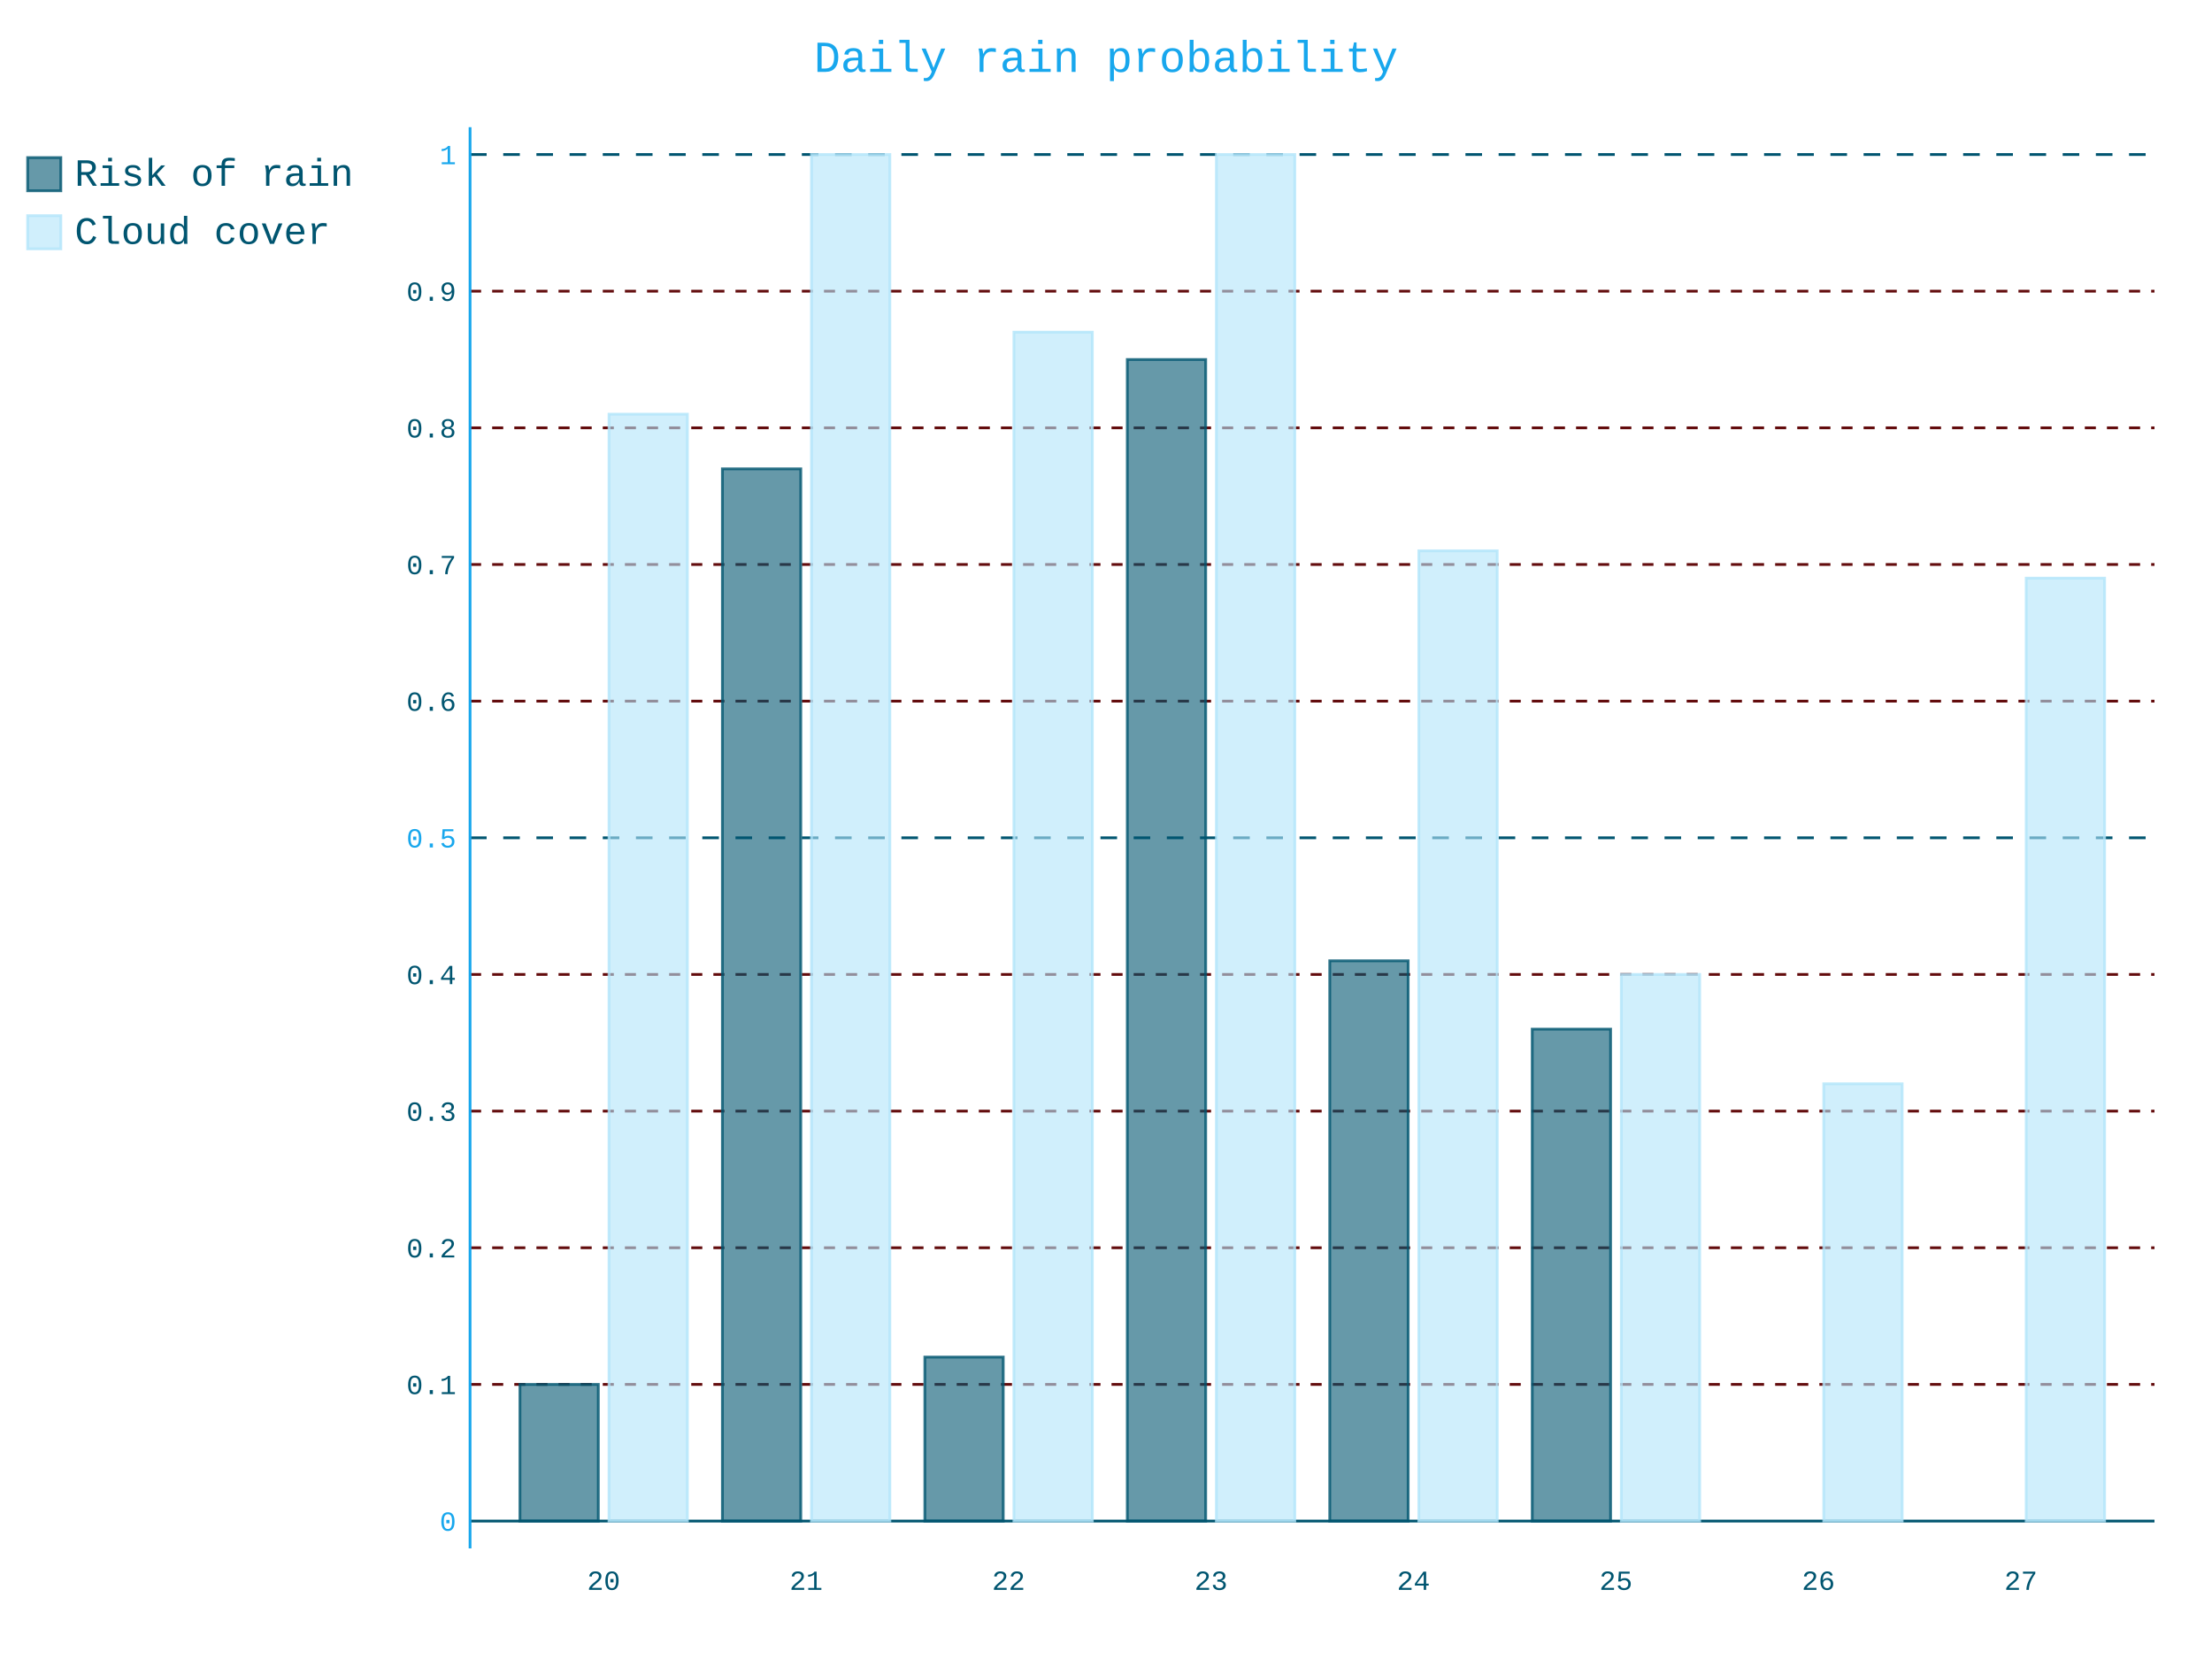
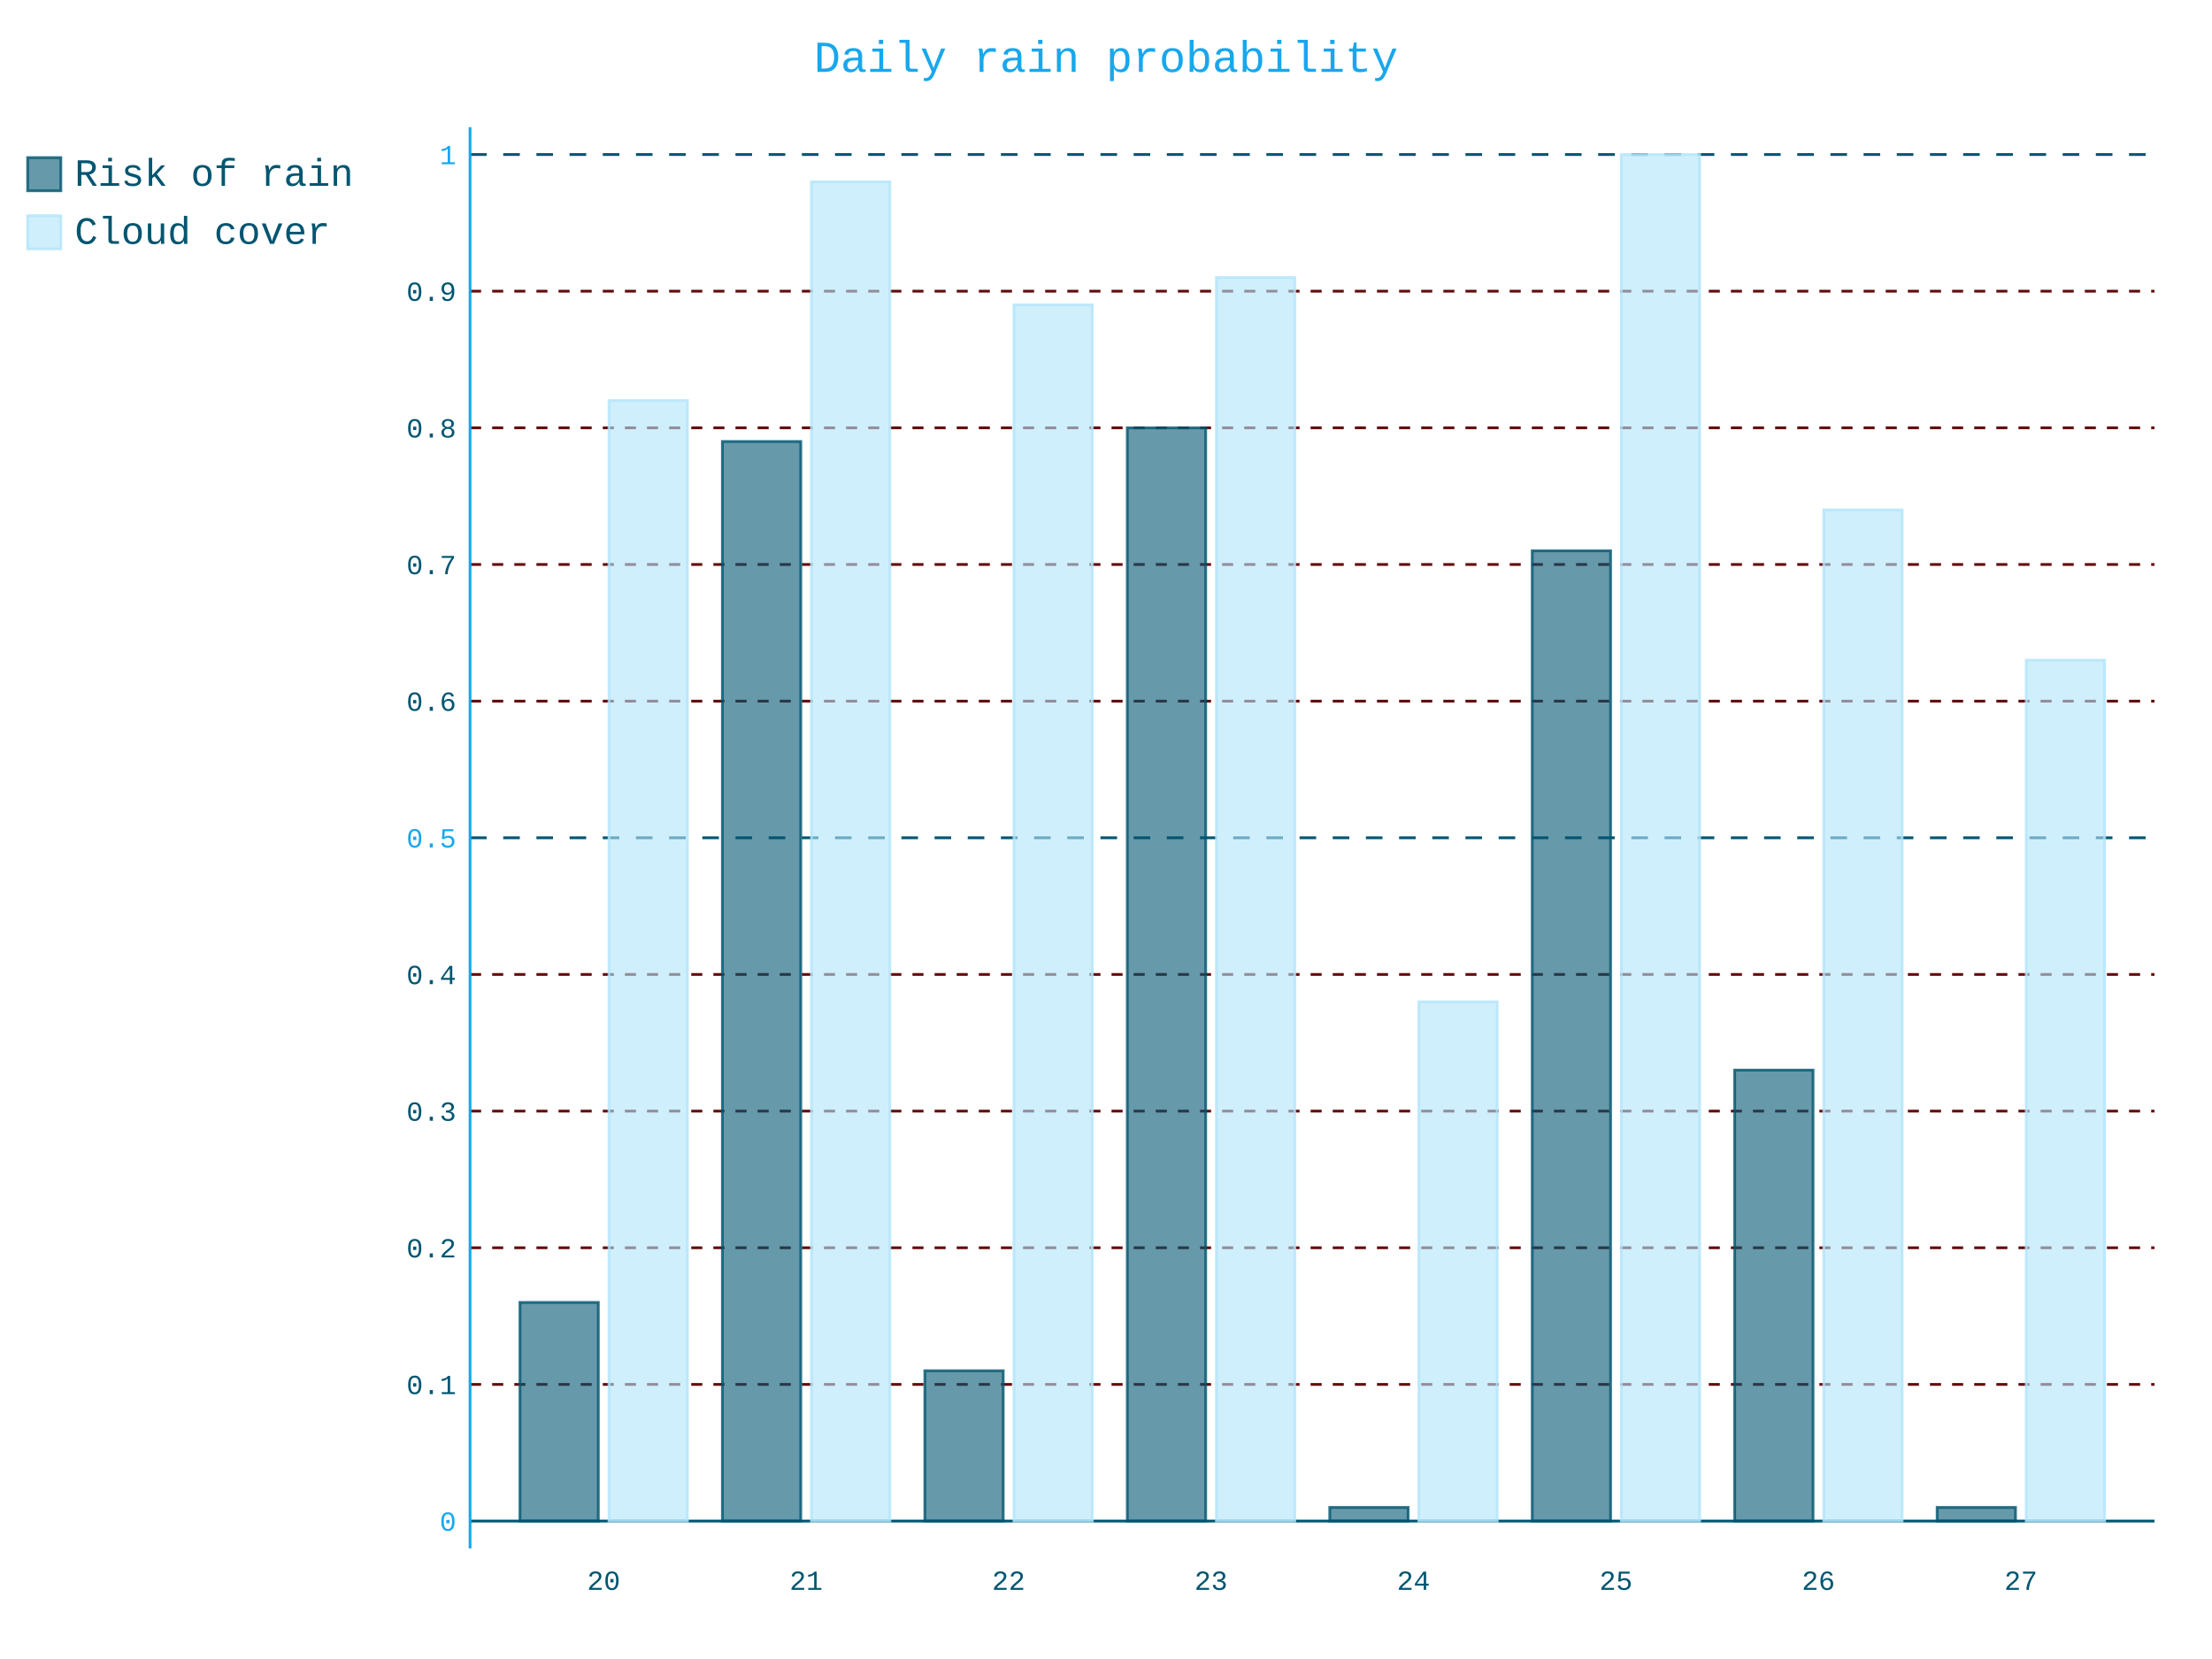
- <svg xmlns="http://www.w3.org/2000/svg" id="chart-114d3bca-4251-4314-96c2-8ef5a0a4a984" class="pygal-chart" viewBox="0 0 800 600">
+ <svg xmlns="http://www.w3.org/2000/svg" id="chart-d49ef87a-5661-4326-aff4-6c3553afb705" class="pygal-chart" viewBox="0 0 800 600">
  <defs>
-     <style type="text/css">#chart-114d3bca-4251-4314-96c2-8ef5a0a4a984{-webkit-user-select:none;-webkit-font-smoothing:antialiased;font-family:Consolas,"Liberation Mono",Menlo,Courier,monospace}#chart-114d3bca-4251-4314-96c2-8ef5a0a4a984 .title{font-family:Consolas,"Liberation Mono",Menlo,Courier,monospace;font-size:16px}#chart-114d3bca-4251-4314-96c2-8ef5a0a4a984 .legends .legend text{font-family:Consolas,"Liberation Mono",Menlo,Courier,monospace;font-size:14px}#chart-114d3bca-4251-4314-96c2-8ef5a0a4a984 .axis text{font-family:Consolas,"Liberation Mono",Menlo,Courier,monospace;font-size:10px}#chart-114d3bca-4251-4314-96c2-8ef5a0a4a984 .axis text.major{font-family:Consolas,"Liberation Mono",Menlo,Courier,monospace;font-size:10px}#chart-114d3bca-4251-4314-96c2-8ef5a0a4a984 .text-overlay text.value{font-family:Consolas,"Liberation Mono",Menlo,Courier,monospace;font-size:16px}#chart-114d3bca-4251-4314-96c2-8ef5a0a4a984 .text-overlay text.label{font-family:Consolas,"Liberation Mono",Menlo,Courier,monospace;font-size:10px}#chart-114d3bca-4251-4314-96c2-8ef5a0a4a984 .tooltip{font-family:Consolas,"Liberation Mono",Menlo,Courier,monospace;font-size:14px}#chart-114d3bca-4251-4314-96c2-8ef5a0a4a984 text.no_data{font-family:Consolas,"Liberation Mono",Menlo,Courier,monospace;font-size:64px}
- #chart-114d3bca-4251-4314-96c2-8ef5a0a4a984{background-color:transparent}#chart-114d3bca-4251-4314-96c2-8ef5a0a4a984 path,#chart-114d3bca-4251-4314-96c2-8ef5a0a4a984 line,#chart-114d3bca-4251-4314-96c2-8ef5a0a4a984 rect,#chart-114d3bca-4251-4314-96c2-8ef5a0a4a984 circle{-webkit-transition:400ms ease-in;-moz-transition:400ms ease-in;transition:400ms ease-in}#chart-114d3bca-4251-4314-96c2-8ef5a0a4a984 .graph &gt; .background{fill:transparent}#chart-114d3bca-4251-4314-96c2-8ef5a0a4a984 .plot &gt; .background{fill:transparent}#chart-114d3bca-4251-4314-96c2-8ef5a0a4a984 .graph{fill:#005570}#chart-114d3bca-4251-4314-96c2-8ef5a0a4a984 text.no_data{fill:#18a7ed}#chart-114d3bca-4251-4314-96c2-8ef5a0a4a984 .title{fill:#18a7ed}#chart-114d3bca-4251-4314-96c2-8ef5a0a4a984 .legends .legend text{fill:#005570}#chart-114d3bca-4251-4314-96c2-8ef5a0a4a984 .legends .legend:hover text{fill:#18a7ed}#chart-114d3bca-4251-4314-96c2-8ef5a0a4a984 .axis .line{stroke:#18a7ed}#chart-114d3bca-4251-4314-96c2-8ef5a0a4a984 .axis .guide.line{stroke:#630C0D}#chart-114d3bca-4251-4314-96c2-8ef5a0a4a984 .axis .major.line{stroke:#005570}#chart-114d3bca-4251-4314-96c2-8ef5a0a4a984 .axis text.major{fill:#18a7ed}#chart-114d3bca-4251-4314-96c2-8ef5a0a4a984 .axis.y .guides:hover .guide.line,#chart-114d3bca-4251-4314-96c2-8ef5a0a4a984 .line-graph .axis.x .guides:hover .guide.line,#chart-114d3bca-4251-4314-96c2-8ef5a0a4a984 .stackedline-graph .axis.x .guides:hover .guide.line,#chart-114d3bca-4251-4314-96c2-8ef5a0a4a984 .xy-graph .axis.x .guides:hover .guide.line{stroke:#18a7ed}#chart-114d3bca-4251-4314-96c2-8ef5a0a4a984 .axis .guides:hover text{fill:#18a7ed}#chart-114d3bca-4251-4314-96c2-8ef5a0a4a984 .reactive{fill-opacity:.6;stroke-opacity:.8}#chart-114d3bca-4251-4314-96c2-8ef5a0a4a984 .ci{stroke:#005570}#chart-114d3bca-4251-4314-96c2-8ef5a0a4a984 .reactive.active,#chart-114d3bca-4251-4314-96c2-8ef5a0a4a984 .active .reactive{fill-opacity:.9;stroke-opacity:.9;stroke-width:4}#chart-114d3bca-4251-4314-96c2-8ef5a0a4a984 .ci .reactive.active{stroke-width:1.5}#chart-114d3bca-4251-4314-96c2-8ef5a0a4a984 .series text{fill:#18a7ed}#chart-114d3bca-4251-4314-96c2-8ef5a0a4a984 .tooltip rect{fill:transparent;stroke:#18a7ed;-webkit-transition:opacity 400ms ease-in;-moz-transition:opacity 400ms ease-in;transition:opacity 400ms ease-in}#chart-114d3bca-4251-4314-96c2-8ef5a0a4a984 .tooltip .label{fill:#005570}#chart-114d3bca-4251-4314-96c2-8ef5a0a4a984 .tooltip .label{fill:#005570}#chart-114d3bca-4251-4314-96c2-8ef5a0a4a984 .tooltip .legend{font-size:.8em;fill:#630C0D}#chart-114d3bca-4251-4314-96c2-8ef5a0a4a984 .tooltip .x_label{font-size:.6em;fill:#18a7ed}#chart-114d3bca-4251-4314-96c2-8ef5a0a4a984 .tooltip .xlink{font-size:.5em;text-decoration:underline}#chart-114d3bca-4251-4314-96c2-8ef5a0a4a984 .tooltip .value{font-size:1.5em}#chart-114d3bca-4251-4314-96c2-8ef5a0a4a984 .bound{font-size:.5em}#chart-114d3bca-4251-4314-96c2-8ef5a0a4a984 .max-value{font-size:.75em;fill:#630C0D}#chart-114d3bca-4251-4314-96c2-8ef5a0a4a984 .map-element{fill:transparent;stroke:#630C0D !important}#chart-114d3bca-4251-4314-96c2-8ef5a0a4a984 .map-element .reactive{fill-opacity:inherit;stroke-opacity:inherit}#chart-114d3bca-4251-4314-96c2-8ef5a0a4a984 .color-0,#chart-114d3bca-4251-4314-96c2-8ef5a0a4a984 .color-0 a:visited{stroke:#005570;fill:#005570}#chart-114d3bca-4251-4314-96c2-8ef5a0a4a984 .color-1,#chart-114d3bca-4251-4314-96c2-8ef5a0a4a984 .color-1 a:visited{stroke:#b1e4fa;fill:#b1e4fa}#chart-114d3bca-4251-4314-96c2-8ef5a0a4a984 .text-overlay .color-0 text{fill:black}#chart-114d3bca-4251-4314-96c2-8ef5a0a4a984 .text-overlay .color-1 text{fill:black}
- #chart-114d3bca-4251-4314-96c2-8ef5a0a4a984 text.no_data{text-anchor:middle}#chart-114d3bca-4251-4314-96c2-8ef5a0a4a984 .guide.line{fill:none}#chart-114d3bca-4251-4314-96c2-8ef5a0a4a984 .centered{text-anchor:middle}#chart-114d3bca-4251-4314-96c2-8ef5a0a4a984 .title{text-anchor:middle}#chart-114d3bca-4251-4314-96c2-8ef5a0a4a984 .legends .legend text{fill-opacity:1}#chart-114d3bca-4251-4314-96c2-8ef5a0a4a984 .axis.x text{text-anchor:middle}#chart-114d3bca-4251-4314-96c2-8ef5a0a4a984 .axis.x:not(.web) text[transform]{text-anchor:start}#chart-114d3bca-4251-4314-96c2-8ef5a0a4a984 .axis.x:not(.web) text[transform].backwards{text-anchor:end}#chart-114d3bca-4251-4314-96c2-8ef5a0a4a984 .axis.y text{text-anchor:end}#chart-114d3bca-4251-4314-96c2-8ef5a0a4a984 .axis.y text[transform].backwards{text-anchor:start}#chart-114d3bca-4251-4314-96c2-8ef5a0a4a984 .axis.y2 text{text-anchor:start}#chart-114d3bca-4251-4314-96c2-8ef5a0a4a984 .axis.y2 text[transform].backwards{text-anchor:end}#chart-114d3bca-4251-4314-96c2-8ef5a0a4a984 .axis .guide.line{stroke-dasharray:4,4}#chart-114d3bca-4251-4314-96c2-8ef5a0a4a984 .axis .major.guide.line{stroke-dasharray:6,6}#chart-114d3bca-4251-4314-96c2-8ef5a0a4a984 .horizontal .axis.y .guide.line,#chart-114d3bca-4251-4314-96c2-8ef5a0a4a984 .horizontal .axis.y2 .guide.line,#chart-114d3bca-4251-4314-96c2-8ef5a0a4a984 .vertical .axis.x .guide.line{opacity:0}#chart-114d3bca-4251-4314-96c2-8ef5a0a4a984 .horizontal .axis.always_show .guide.line,#chart-114d3bca-4251-4314-96c2-8ef5a0a4a984 .vertical .axis.always_show .guide.line{opacity:1 !important}#chart-114d3bca-4251-4314-96c2-8ef5a0a4a984 .axis.y .guides:hover .guide.line,#chart-114d3bca-4251-4314-96c2-8ef5a0a4a984 .axis.y2 .guides:hover .guide.line,#chart-114d3bca-4251-4314-96c2-8ef5a0a4a984 .axis.x .guides:hover .guide.line{opacity:1}#chart-114d3bca-4251-4314-96c2-8ef5a0a4a984 .axis .guides:hover text{opacity:1}#chart-114d3bca-4251-4314-96c2-8ef5a0a4a984 .nofill{fill:none}#chart-114d3bca-4251-4314-96c2-8ef5a0a4a984 .subtle-fill{fill-opacity:.2}#chart-114d3bca-4251-4314-96c2-8ef5a0a4a984 .dot{stroke-width:1px;fill-opacity:1}#chart-114d3bca-4251-4314-96c2-8ef5a0a4a984 .dot.active{stroke-width:5px}#chart-114d3bca-4251-4314-96c2-8ef5a0a4a984 .dot.negative{fill:transparent}#chart-114d3bca-4251-4314-96c2-8ef5a0a4a984 text,#chart-114d3bca-4251-4314-96c2-8ef5a0a4a984 tspan{stroke:none !important}#chart-114d3bca-4251-4314-96c2-8ef5a0a4a984 .series text.active{opacity:1}#chart-114d3bca-4251-4314-96c2-8ef5a0a4a984 .tooltip rect{fill-opacity:.95;stroke-width:.5}#chart-114d3bca-4251-4314-96c2-8ef5a0a4a984 .tooltip text{fill-opacity:1}#chart-114d3bca-4251-4314-96c2-8ef5a0a4a984 .showable{visibility:hidden}#chart-114d3bca-4251-4314-96c2-8ef5a0a4a984 .showable.shown{visibility:visible}#chart-114d3bca-4251-4314-96c2-8ef5a0a4a984 .gauge-background{fill:rgba(229,229,229,1);stroke:none}#chart-114d3bca-4251-4314-96c2-8ef5a0a4a984 .bg-lines{stroke:transparent;stroke-width:2px}</style>
+     <style type="text/css">#chart-d49ef87a-5661-4326-aff4-6c3553afb705{-webkit-user-select:none;-webkit-font-smoothing:antialiased;font-family:Consolas,"Liberation Mono",Menlo,Courier,monospace}#chart-d49ef87a-5661-4326-aff4-6c3553afb705 .title{font-family:Consolas,"Liberation Mono",Menlo,Courier,monospace;font-size:16px}#chart-d49ef87a-5661-4326-aff4-6c3553afb705 .legends .legend text{font-family:Consolas,"Liberation Mono",Menlo,Courier,monospace;font-size:14px}#chart-d49ef87a-5661-4326-aff4-6c3553afb705 .axis text{font-family:Consolas,"Liberation Mono",Menlo,Courier,monospace;font-size:10px}#chart-d49ef87a-5661-4326-aff4-6c3553afb705 .axis text.major{font-family:Consolas,"Liberation Mono",Menlo,Courier,monospace;font-size:10px}#chart-d49ef87a-5661-4326-aff4-6c3553afb705 .text-overlay text.value{font-family:Consolas,"Liberation Mono",Menlo,Courier,monospace;font-size:16px}#chart-d49ef87a-5661-4326-aff4-6c3553afb705 .text-overlay text.label{font-family:Consolas,"Liberation Mono",Menlo,Courier,monospace;font-size:10px}#chart-d49ef87a-5661-4326-aff4-6c3553afb705 .tooltip{font-family:Consolas,"Liberation Mono",Menlo,Courier,monospace;font-size:14px}#chart-d49ef87a-5661-4326-aff4-6c3553afb705 text.no_data{font-family:Consolas,"Liberation Mono",Menlo,Courier,monospace;font-size:64px}
+ #chart-d49ef87a-5661-4326-aff4-6c3553afb705{background-color:transparent}#chart-d49ef87a-5661-4326-aff4-6c3553afb705 path,#chart-d49ef87a-5661-4326-aff4-6c3553afb705 line,#chart-d49ef87a-5661-4326-aff4-6c3553afb705 rect,#chart-d49ef87a-5661-4326-aff4-6c3553afb705 circle{-webkit-transition:400ms ease-in;-moz-transition:400ms ease-in;transition:400ms ease-in}#chart-d49ef87a-5661-4326-aff4-6c3553afb705 .graph &gt; .background{fill:transparent}#chart-d49ef87a-5661-4326-aff4-6c3553afb705 .plot &gt; .background{fill:transparent}#chart-d49ef87a-5661-4326-aff4-6c3553afb705 .graph{fill:#005570}#chart-d49ef87a-5661-4326-aff4-6c3553afb705 text.no_data{fill:#18a7ed}#chart-d49ef87a-5661-4326-aff4-6c3553afb705 .title{fill:#18a7ed}#chart-d49ef87a-5661-4326-aff4-6c3553afb705 .legends .legend text{fill:#005570}#chart-d49ef87a-5661-4326-aff4-6c3553afb705 .legends .legend:hover text{fill:#18a7ed}#chart-d49ef87a-5661-4326-aff4-6c3553afb705 .axis .line{stroke:#18a7ed}#chart-d49ef87a-5661-4326-aff4-6c3553afb705 .axis .guide.line{stroke:#630C0D}#chart-d49ef87a-5661-4326-aff4-6c3553afb705 .axis .major.line{stroke:#005570}#chart-d49ef87a-5661-4326-aff4-6c3553afb705 .axis text.major{fill:#18a7ed}#chart-d49ef87a-5661-4326-aff4-6c3553afb705 .axis.y .guides:hover .guide.line,#chart-d49ef87a-5661-4326-aff4-6c3553afb705 .line-graph .axis.x .guides:hover .guide.line,#chart-d49ef87a-5661-4326-aff4-6c3553afb705 .stackedline-graph .axis.x .guides:hover .guide.line,#chart-d49ef87a-5661-4326-aff4-6c3553afb705 .xy-graph .axis.x .guides:hover .guide.line{stroke:#18a7ed}#chart-d49ef87a-5661-4326-aff4-6c3553afb705 .axis .guides:hover text{fill:#18a7ed}#chart-d49ef87a-5661-4326-aff4-6c3553afb705 .reactive{fill-opacity:.6;stroke-opacity:.8}#chart-d49ef87a-5661-4326-aff4-6c3553afb705 .ci{stroke:#005570}#chart-d49ef87a-5661-4326-aff4-6c3553afb705 .reactive.active,#chart-d49ef87a-5661-4326-aff4-6c3553afb705 .active .reactive{fill-opacity:.9;stroke-opacity:.9;stroke-width:4}#chart-d49ef87a-5661-4326-aff4-6c3553afb705 .ci .reactive.active{stroke-width:1.5}#chart-d49ef87a-5661-4326-aff4-6c3553afb705 .series text{fill:#18a7ed}#chart-d49ef87a-5661-4326-aff4-6c3553afb705 .tooltip rect{fill:transparent;stroke:#18a7ed;-webkit-transition:opacity 400ms ease-in;-moz-transition:opacity 400ms ease-in;transition:opacity 400ms ease-in}#chart-d49ef87a-5661-4326-aff4-6c3553afb705 .tooltip .label{fill:#005570}#chart-d49ef87a-5661-4326-aff4-6c3553afb705 .tooltip .label{fill:#005570}#chart-d49ef87a-5661-4326-aff4-6c3553afb705 .tooltip .legend{font-size:.8em;fill:#630C0D}#chart-d49ef87a-5661-4326-aff4-6c3553afb705 .tooltip .x_label{font-size:.6em;fill:#18a7ed}#chart-d49ef87a-5661-4326-aff4-6c3553afb705 .tooltip .xlink{font-size:.5em;text-decoration:underline}#chart-d49ef87a-5661-4326-aff4-6c3553afb705 .tooltip .value{font-size:1.5em}#chart-d49ef87a-5661-4326-aff4-6c3553afb705 .bound{font-size:.5em}#chart-d49ef87a-5661-4326-aff4-6c3553afb705 .max-value{font-size:.75em;fill:#630C0D}#chart-d49ef87a-5661-4326-aff4-6c3553afb705 .map-element{fill:transparent;stroke:#630C0D !important}#chart-d49ef87a-5661-4326-aff4-6c3553afb705 .map-element .reactive{fill-opacity:inherit;stroke-opacity:inherit}#chart-d49ef87a-5661-4326-aff4-6c3553afb705 .color-0,#chart-d49ef87a-5661-4326-aff4-6c3553afb705 .color-0 a:visited{stroke:#005570;fill:#005570}#chart-d49ef87a-5661-4326-aff4-6c3553afb705 .color-1,#chart-d49ef87a-5661-4326-aff4-6c3553afb705 .color-1 a:visited{stroke:#b1e4fa;fill:#b1e4fa}#chart-d49ef87a-5661-4326-aff4-6c3553afb705 .text-overlay .color-0 text{fill:black}#chart-d49ef87a-5661-4326-aff4-6c3553afb705 .text-overlay .color-1 text{fill:black}
+ #chart-d49ef87a-5661-4326-aff4-6c3553afb705 text.no_data{text-anchor:middle}#chart-d49ef87a-5661-4326-aff4-6c3553afb705 .guide.line{fill:none}#chart-d49ef87a-5661-4326-aff4-6c3553afb705 .centered{text-anchor:middle}#chart-d49ef87a-5661-4326-aff4-6c3553afb705 .title{text-anchor:middle}#chart-d49ef87a-5661-4326-aff4-6c3553afb705 .legends .legend text{fill-opacity:1}#chart-d49ef87a-5661-4326-aff4-6c3553afb705 .axis.x text{text-anchor:middle}#chart-d49ef87a-5661-4326-aff4-6c3553afb705 .axis.x:not(.web) text[transform]{text-anchor:start}#chart-d49ef87a-5661-4326-aff4-6c3553afb705 .axis.x:not(.web) text[transform].backwards{text-anchor:end}#chart-d49ef87a-5661-4326-aff4-6c3553afb705 .axis.y text{text-anchor:end}#chart-d49ef87a-5661-4326-aff4-6c3553afb705 .axis.y text[transform].backwards{text-anchor:start}#chart-d49ef87a-5661-4326-aff4-6c3553afb705 .axis.y2 text{text-anchor:start}#chart-d49ef87a-5661-4326-aff4-6c3553afb705 .axis.y2 text[transform].backwards{text-anchor:end}#chart-d49ef87a-5661-4326-aff4-6c3553afb705 .axis .guide.line{stroke-dasharray:4,4}#chart-d49ef87a-5661-4326-aff4-6c3553afb705 .axis .major.guide.line{stroke-dasharray:6,6}#chart-d49ef87a-5661-4326-aff4-6c3553afb705 .horizontal .axis.y .guide.line,#chart-d49ef87a-5661-4326-aff4-6c3553afb705 .horizontal .axis.y2 .guide.line,#chart-d49ef87a-5661-4326-aff4-6c3553afb705 .vertical .axis.x .guide.line{opacity:0}#chart-d49ef87a-5661-4326-aff4-6c3553afb705 .horizontal .axis.always_show .guide.line,#chart-d49ef87a-5661-4326-aff4-6c3553afb705 .vertical .axis.always_show .guide.line{opacity:1 !important}#chart-d49ef87a-5661-4326-aff4-6c3553afb705 .axis.y .guides:hover .guide.line,#chart-d49ef87a-5661-4326-aff4-6c3553afb705 .axis.y2 .guides:hover .guide.line,#chart-d49ef87a-5661-4326-aff4-6c3553afb705 .axis.x .guides:hover .guide.line{opacity:1}#chart-d49ef87a-5661-4326-aff4-6c3553afb705 .axis .guides:hover text{opacity:1}#chart-d49ef87a-5661-4326-aff4-6c3553afb705 .nofill{fill:none}#chart-d49ef87a-5661-4326-aff4-6c3553afb705 .subtle-fill{fill-opacity:.2}#chart-d49ef87a-5661-4326-aff4-6c3553afb705 .dot{stroke-width:1px;fill-opacity:1}#chart-d49ef87a-5661-4326-aff4-6c3553afb705 .dot.active{stroke-width:5px}#chart-d49ef87a-5661-4326-aff4-6c3553afb705 .dot.negative{fill:transparent}#chart-d49ef87a-5661-4326-aff4-6c3553afb705 text,#chart-d49ef87a-5661-4326-aff4-6c3553afb705 tspan{stroke:none !important}#chart-d49ef87a-5661-4326-aff4-6c3553afb705 .series text.active{opacity:1}#chart-d49ef87a-5661-4326-aff4-6c3553afb705 .tooltip rect{fill-opacity:.95;stroke-width:.5}#chart-d49ef87a-5661-4326-aff4-6c3553afb705 .tooltip text{fill-opacity:1}#chart-d49ef87a-5661-4326-aff4-6c3553afb705 .showable{visibility:hidden}#chart-d49ef87a-5661-4326-aff4-6c3553afb705 .showable.shown{visibility:visible}#chart-d49ef87a-5661-4326-aff4-6c3553afb705 .gauge-background{fill:rgba(229,229,229,1);stroke:none}#chart-d49ef87a-5661-4326-aff4-6c3553afb705 .bg-lines{stroke:transparent;stroke-width:2px}</style>
  </defs>
  <g class="graph bar-graph vertical">
    <rect class="background" height="600" width="800" x="0" y="0" />
    <g class="plot" transform="translate(170, 46)">
      <rect class="background" height="514" width="609.2" x="0" y="0" />
      <g class="axis y always_show">
        <g class="guides">
          <path class="axis major line" d="M0 504.115 h609.2" />
          <text class="major" x="-5" y="507.615">0</text>
        </g>
        <g class="guides">
          <path class="guide line" d="M0 454.692 h609.2" />
          <text class="" x="-5" y="458.192">0.1</text>
        </g>
        <g class="guides">
          <path class="guide line" d="M0 405.269 h609.2" />
          <text class="" x="-5" y="408.769">0.2</text>
        </g>
        <g class="guides">
          <path class="guide line" d="M0 355.846 h609.2" />
          <text class="" x="-5" y="359.346">0.3</text>
        </g>
        <g class="guides">
          <path class="guide line" d="M0 306.423 h609.2" />
          <text class="" x="-5" y="309.923">0.4</text>
        </g>
        <g class="guides">
          <path class="major guide line" d="M0 257 h609.2" />
          <text class="major" x="-5" y="260.5">0.5</text>
        </g>
        <g class="guides">
          <path class="guide line" d="M0 207.577 h609.2" />
          <text class="" x="-5" y="211.077">0.6</text>
        </g>
        <g class="guides">
          <path class="guide line" d="M0 158.154 h609.2" />
          <text class="" x="-5" y="161.654">0.7</text>
        </g>
        <g class="guides">
          <path class="guide line" d="M0 108.731 h609.2" />
          <text class="" x="-5" y="112.231">0.8</text>
        </g>
        <g class="guides">
          <path class="guide line" d="M0 59.308 h609.2" />
          <text class="" x="-5" y="62.808">0.9</text>
        </g>
        <g class="guides">
          <path class="major guide line" d="M0 9.885 h609.2" />
          <text class="major" x="-5" y="13.385">1</text>
        </g>
      </g>
      <g class="axis x">
        <path class="line" d="M0 0 v514" />
        <g class="guides">
          <path class="guide line" d="M48.326 0 v514" />
          <text class="" x="48.326" y="529.0">20</text>
        </g>
        <g class="guides">
          <path class="guide line" d="M121.547 0 v514" />
          <text class="" x="121.547" y="529.0">21</text>
        </g>
        <g class="guides">
          <path class="guide line" d="M194.768 0 v514" />
          <text class="" x="194.768" y="529.0">22</text>
        </g>
        <g class="guides">
          <path class="guide line" d="M267.989 0 v514" />
          <text class="" x="267.989" y="529.0">23</text>
        </g>
        <g class="guides">
          <path class="guide line" d="M341.211 0 v514" />
          <text class="" x="341.211" y="529.0">24</text>
        </g>
        <g class="guides">
          <path class="guide line" d="M414.432 0 v514" />
          <text class="" x="414.432" y="529.0">25</text>
        </g>
        <g class="guides">
          <path class="guide line" d="M487.653 0 v514" />
          <text class="" x="487.653" y="529.0">26</text>
        </g>
        <g class="guides">
          <path class="guide line" d="M560.874 0 v514" />
          <text class="" x="560.874" y="529.0">27</text>
        </g>
      </g>
      <g class="series serie-0 color-0">
        <g class="bars">
          <g class="bar">
-             <rect class="rect reactive tooltip-trigger" height="49.423" rx="0" ry="0" width="28.351" x="18.042" y="454.692" />
+             <rect class="rect reactive tooltip-trigger" height="79.077" rx="0" ry="0" width="28.351" x="18.042" y="425.038" />
          </g>
          <g class="bar">
-             <rect class="rect reactive tooltip-trigger" height="380.558" rx="0" ry="0" width="28.351" x="91.263" y="123.558" />
+             <rect class="rect reactive tooltip-trigger" height="390.442" rx="0" ry="0" width="28.351" x="91.263" y="113.673" />
          </g>
          <g class="bar">
-             <rect class="rect reactive tooltip-trigger" height="59.308" rx="0" ry="0" width="28.351" x="164.484" y="444.808" />
+             <rect class="rect reactive tooltip-trigger" height="54.365" rx="0" ry="0" width="28.351" x="164.484" y="449.75" />
          </g>
          <g class="bar">
-             <rect class="rect reactive tooltip-trigger" height="420.096" rx="0" ry="0" width="28.351" x="237.705" y="84.019" />
+             <rect class="rect reactive tooltip-trigger" height="395.385" rx="0" ry="0" width="28.351" x="237.705" y="108.731" />
          </g>
          <g class="bar">
-             <rect class="rect reactive tooltip-trigger" height="202.635" rx="0" ry="0" width="28.351" x="310.926" y="301.481" />
+             <rect class="rect reactive tooltip-trigger" height="4.942" rx="0" ry="0" width="28.351" x="310.926" y="499.173" />
          </g>
          <g class="bar">
-             <rect class="rect reactive tooltip-trigger" height="177.923" rx="0" ry="0" width="28.351" x="384.147" y="326.192" />
+             <rect class="rect reactive tooltip-trigger" height="350.904" rx="0" ry="0" width="28.351" x="384.147" y="153.212" />
          </g>
          <g class="bar">
-             <rect class="rect reactive tooltip-trigger" height="0.0" rx="0" ry="0" width="28.351" x="457.369" y="504.115" />
+             <rect class="rect reactive tooltip-trigger" height="163.096" rx="0" ry="0" width="28.351" x="457.369" y="341.019" />
          </g>
          <g class="bar">
-             <rect class="rect reactive tooltip-trigger" height="0.0" rx="0" ry="0" width="28.351" x="530.59" y="504.115" />
+             <rect class="rect reactive tooltip-trigger" height="4.942" rx="0" ry="0" width="28.351" x="530.59" y="499.173" />
          </g>
        </g>
      </g>
      <g class="series serie-1 color-1">
        <g class="bars">
          <g class="bar">
-             <rect class="rect reactive tooltip-trigger" height="400.327" rx="0" ry="0" width="28.351" x="50.259" y="103.788" />
+             <rect class="rect reactive tooltip-trigger" height="405.269" rx="0" ry="0" width="28.351" x="50.259" y="98.846" />
          </g>
          <g class="bar">
-             <rect class="rect reactive tooltip-trigger" height="494.231" rx="0" ry="0" width="28.351" x="123.48" y="9.885" />
+             <rect class="rect reactive tooltip-trigger" height="484.346" rx="0" ry="0" width="28.351" x="123.48" y="19.769" />
          </g>
          <g class="bar">
-             <rect class="rect reactive tooltip-trigger" height="429.981" rx="0" ry="0" width="28.351" x="196.701" y="74.135" />
+             <rect class="rect reactive tooltip-trigger" height="439.865" rx="0" ry="0" width="28.351" x="196.701" y="64.25" />
          </g>
          <g class="bar">
-             <rect class="rect reactive tooltip-trigger" height="494.231" rx="0" ry="0" width="28.351" x="269.922" y="9.885" />
+             <rect class="rect reactive tooltip-trigger" height="449.75" rx="0" ry="0" width="28.351" x="269.922" y="54.365" />
          </g>
          <g class="bar">
-             <rect class="rect reactive tooltip-trigger" height="350.904" rx="0" ry="0" width="28.351" x="343.144" y="153.212" />
+             <rect class="rect reactive tooltip-trigger" height="187.808" rx="0" ry="0" width="28.351" x="343.144" y="316.308" />
          </g>
          <g class="bar">
-             <rect class="rect reactive tooltip-trigger" height="197.692" rx="0" ry="0" width="28.351" x="416.365" y="306.423" />
+             <rect class="rect reactive tooltip-trigger" height="494.231" rx="0" ry="0" width="28.351" x="416.365" y="9.885" />
          </g>
          <g class="bar">
-             <rect class="rect reactive tooltip-trigger" height="158.154" rx="0" ry="0" width="28.351" x="489.586" y="345.962" />
+             <rect class="rect reactive tooltip-trigger" height="365.731" rx="0" ry="0" width="28.351" x="489.586" y="138.385" />
          </g>
          <g class="bar">
-             <rect class="rect reactive tooltip-trigger" height="341.019" rx="0" ry="0" width="28.351" x="562.807" y="163.096" />
+             <rect class="rect reactive tooltip-trigger" height="311.365" rx="0" ry="0" width="28.351" x="562.807" y="192.75" />
          </g>
        </g>
      </g>
    </g>
    <g class="titles">
      <text class="title plot_title" x="400.0" y="26">Daily rain probability</text>
    </g>
    <g class="plot overlay" transform="translate(170, 46)">
      <g class="series serie-0 color-0" />
      <g class="series serie-1 color-1" />
    </g>
    <g class="plot text-overlay" transform="translate(170, 46)">
      <g class="series serie-0 color-0" />
      <g class="series serie-1 color-1" />
    </g>
    <g class="plot tooltip-overlay" transform="translate(170, 46)">
      <g class="tooltip" style="opacity: 0" transform="translate(0 0)">
        <rect class="tooltip-box" height="0" rx="0" ry="0" width="0" />
        <g class="text" />
      </g>
    </g>
    <g class="legends" transform="translate(10, 56)">
      <g class="legend reactive activate-serie" id="activate-serie-0">
        <rect class="color-0 reactive" height="12" width="12" x="0.0" y="1.0" />
        <text x="17.0" y="11.2">Risk of rain</text>
      </g>
      <g class="legend reactive activate-serie" id="activate-serie-1">
        <rect class="color-1 reactive" height="12" width="12" x="0.0" y="22.0" />
        <text x="17.0" y="32.2">Cloud cover</text>
      </g>
    </g>
    <g class="legends" transform="translate(790, 56)" />
  </g>
</svg>
